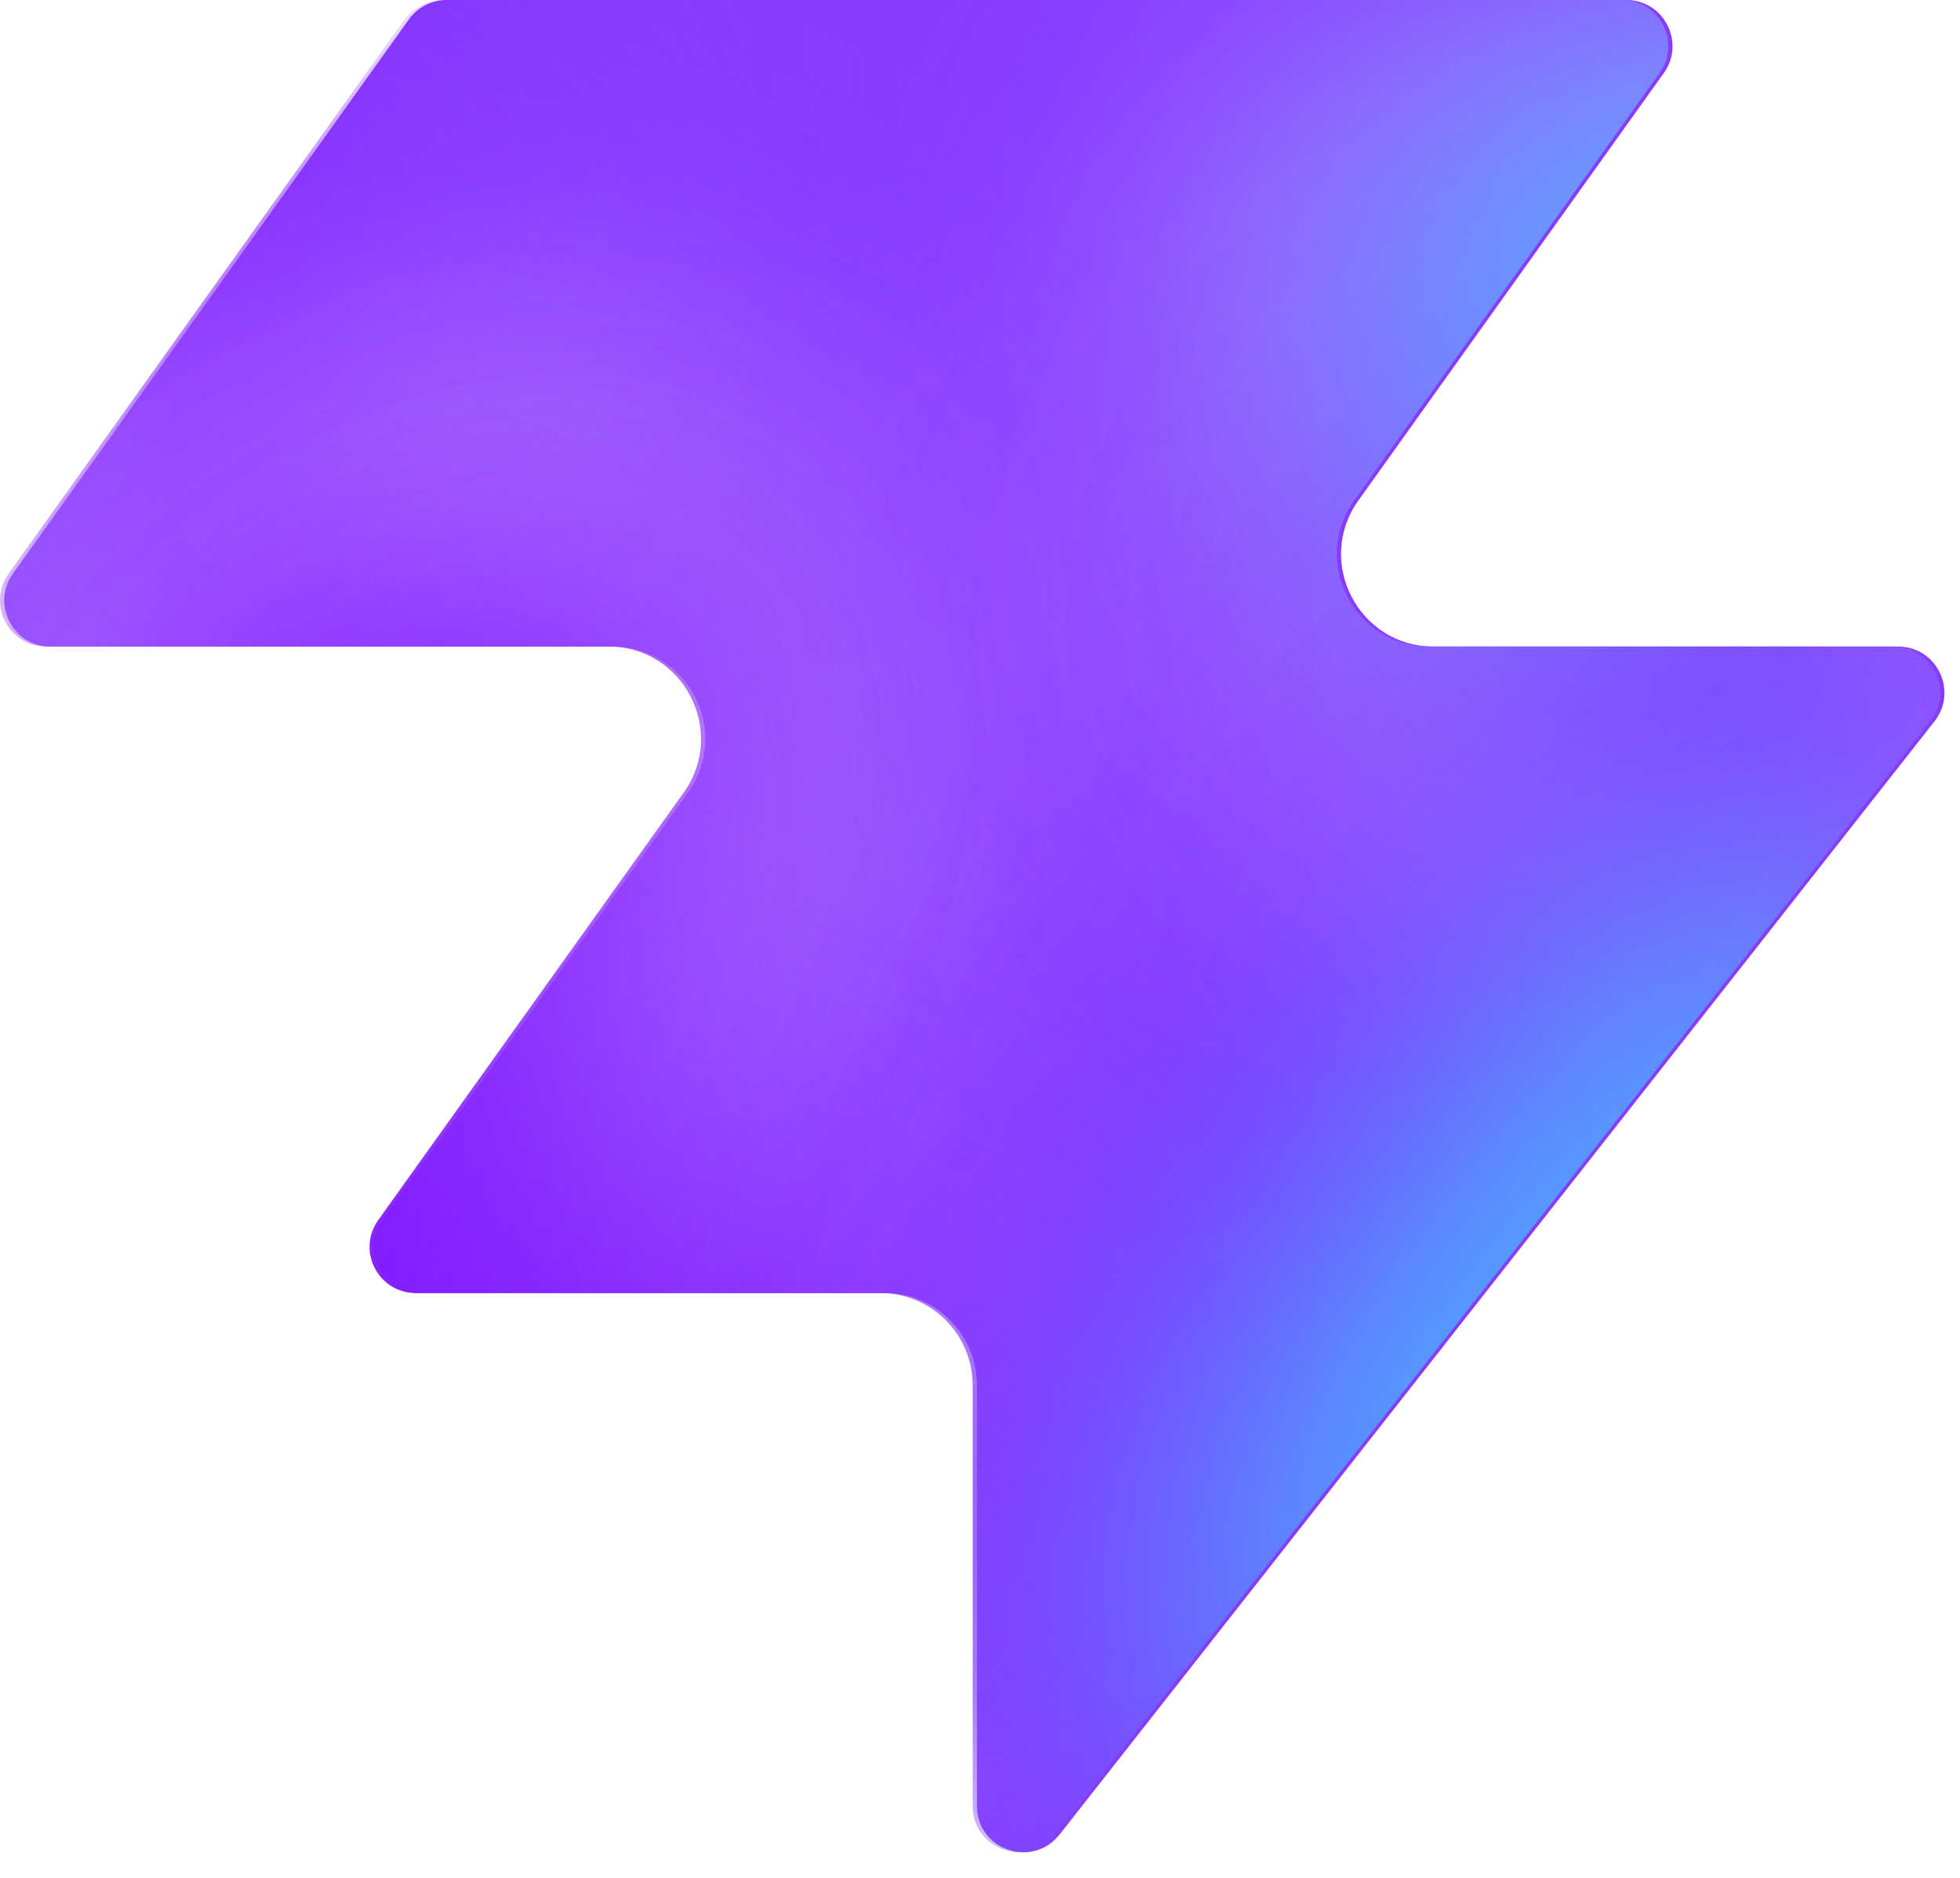
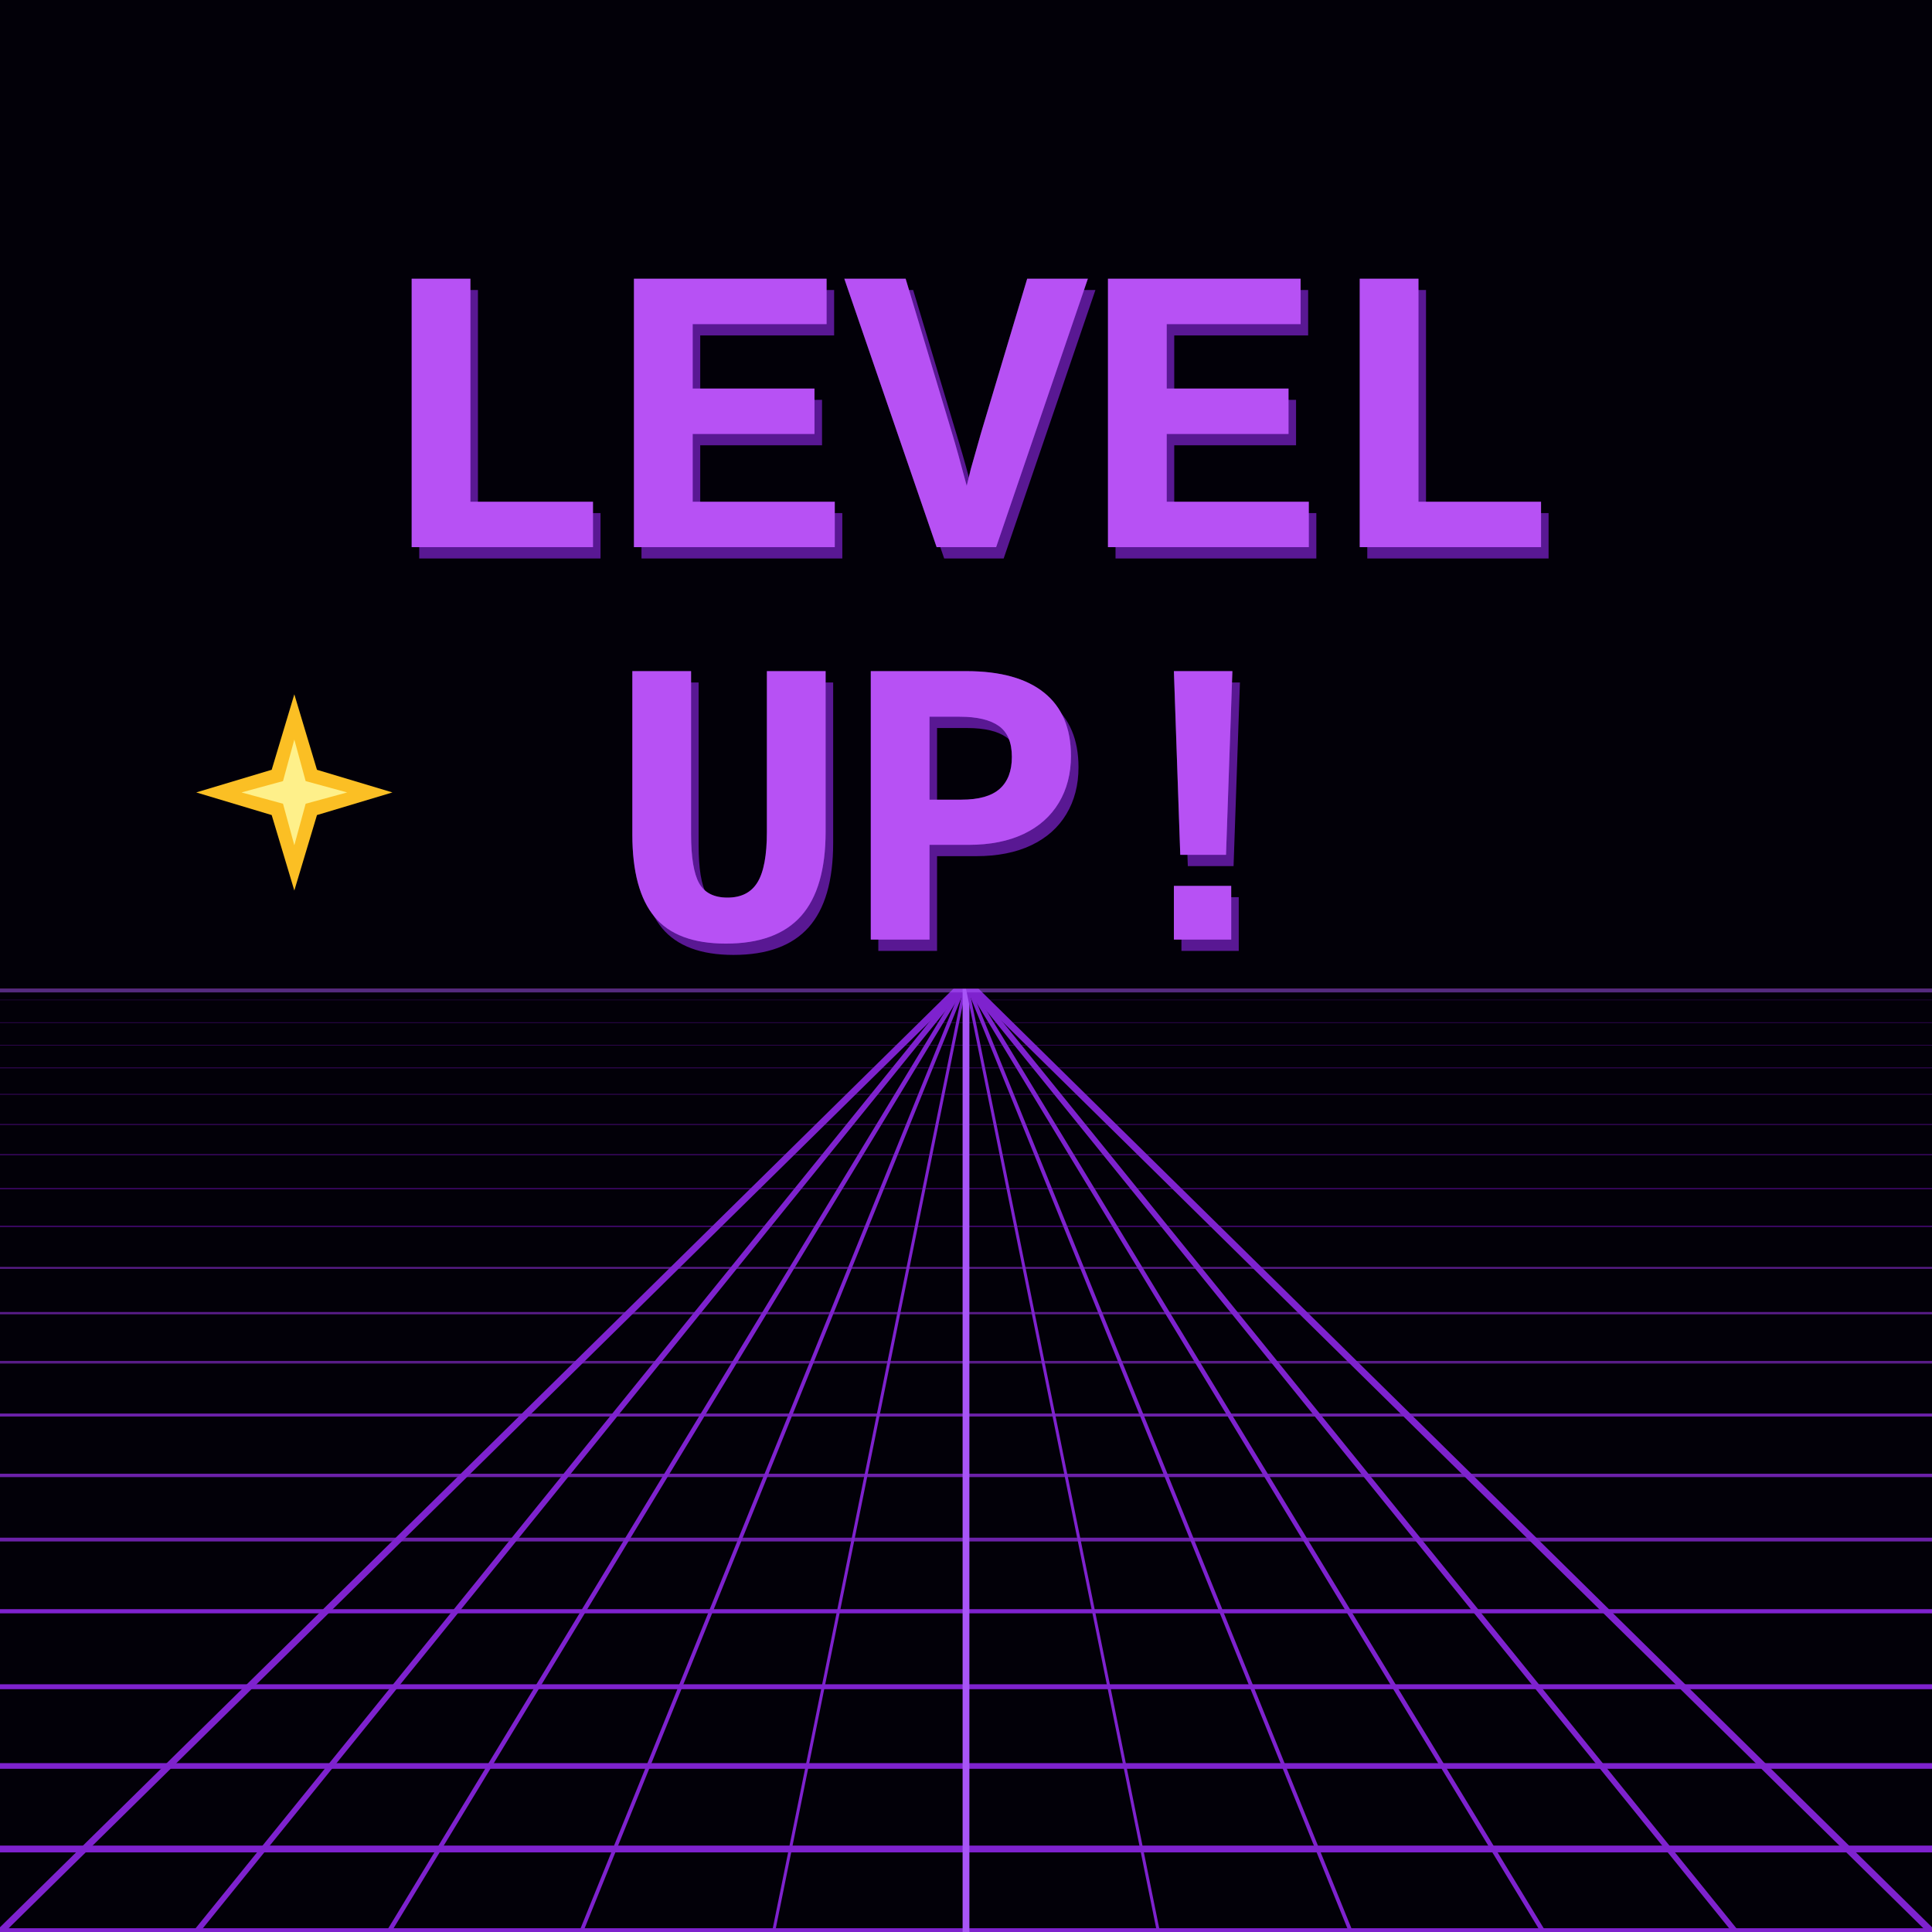
- <svg xmlns="http://www.w3.org/2000/svg" width="48" height="46" fill="none" viewBox="0 0 48 46">
-   <path fill="#863bff" d="M25.946 44.938c-.664.845-2.021.375-2.021-.698V33.937a2.26 2.26 0 0 0-2.262-2.262H10.287c-.92 0-1.456-1.04-.92-1.788l7.48-10.471c1.07-1.497 0-3.578-1.842-3.578H1.237c-.92 0-1.456-1.04-.92-1.788L10.013.474c.214-.297.556-.474.92-.474h28.894c.92 0 1.456 1.04.92 1.788l-7.48 10.471c-1.07 1.498 0 3.579 1.842 3.579h11.377c.943 0 1.473 1.088.89 1.83L25.947 44.94z" style="fill:#863bff;fill:color(display-p3 .525 .23 1);fill-opacity:1" />
-   <mask id="a" width="48" height="46" x="0" y="0" maskUnits="userSpaceOnUse" style="mask-type:alpha">
-     <path fill="#000" d="M25.842 44.938c-.664.844-2.021.375-2.021-.698V33.937a2.26 2.26 0 0 0-2.262-2.262H10.183c-.92 0-1.456-1.04-.92-1.788l7.48-10.471c1.07-1.498 0-3.579-1.842-3.579H1.133c-.92 0-1.456-1.04-.92-1.787L9.91.473c.214-.297.556-.474.92-.474h28.894c.92 0 1.456 1.04.92 1.788l-7.48 10.471c-1.07 1.498 0 3.578 1.842 3.578h11.377c.943 0 1.473 1.088.89 1.832L25.843 44.94z" style="fill:#000;fill-opacity:1" />
-   </mask>
-   <g mask="url(#a)">
-     <g filter="url(#b)">
-       <ellipse cx="5.508" cy="14.704" fill="#ede6ff" rx="5.508" ry="14.704" style="fill:#ede6ff;fill:color(display-p3 .927 .903 1);fill-opacity:1" transform="matrix(.00324 1 1 -.00324 -4.47 31.516)" />
-     </g>
-     <g filter="url(#c)">
-       <ellipse cx="10.399" cy="29.851" fill="#ede6ff" rx="10.399" ry="29.851" style="fill:#ede6ff;fill:color(display-p3 .927 .903 1);fill-opacity:1" transform="matrix(.00324 1 1 -.00324 -39.328 7.883)" />
-     </g>
-     <g filter="url(#d)">
-       <ellipse cx="5.508" cy="30.487" fill="#7e14ff" rx="5.508" ry="30.487" style="fill:#7e14ff;fill:color(display-p3 .492 .077 1);fill-opacity:1" transform="rotate(89.814 -25.913 -14.639)scale(1 -1)" />
-     </g>
-     <g filter="url(#e)">
-       <ellipse cx="5.508" cy="30.599" fill="#7e14ff" rx="5.508" ry="30.599" style="fill:#7e14ff;fill:color(display-p3 .492 .077 1);fill-opacity:1" transform="rotate(89.814 -32.644 -3.334)scale(1 -1)" />
-     </g>
-     <g filter="url(#f)">
-       <ellipse cx="5.508" cy="30.599" fill="#7e14ff" rx="5.508" ry="30.599" style="fill:#7e14ff;fill:color(display-p3 .492 .077 1);fill-opacity:1" transform="matrix(.00324 1 1 -.00324 -34.34 30.47)" />
-     </g>
-     <g filter="url(#g)">
-       <ellipse cx="14.072" cy="22.078" fill="#ede6ff" rx="14.072" ry="22.078" style="fill:#ede6ff;fill:color(display-p3 .927 .903 1);fill-opacity:1" transform="rotate(93.35 24.506 48.493)scale(-1 1)" />
-     </g>
-     <g filter="url(#h)">
-       <ellipse cx="3.47" cy="21.501" fill="#7e14ff" rx="3.47" ry="21.501" style="fill:#7e14ff;fill:color(display-p3 .492 .077 1);fill-opacity:1" transform="rotate(89.009 28.708 47.59)scale(-1 1)" />
-     </g>
-     <g filter="url(#i)">
-       <ellipse cx="3.47" cy="21.501" fill="#7e14ff" rx="3.47" ry="21.501" style="fill:#7e14ff;fill:color(display-p3 .492 .077 1);fill-opacity:1" transform="rotate(89.009 28.708 47.59)scale(-1 1)" />
-     </g>
-     <g filter="url(#j)">
-       <ellipse cx=".387" cy="8.972" fill="#7e14ff" rx="4.407" ry="29.108" style="fill:#7e14ff;fill:color(display-p3 .492 .077 1);fill-opacity:1" transform="rotate(39.51 .387 8.972)" />
-     </g>
-     <g filter="url(#k)">
-       <ellipse cx="47.523" cy="-6.092" fill="#7e14ff" rx="4.407" ry="29.108" style="fill:#7e14ff;fill:color(display-p3 .492 .077 1);fill-opacity:1" transform="rotate(37.892 47.523 -6.092)" />
-     </g>
-     <g filter="url(#l)">
-       <ellipse cx="41.412" cy="6.333" fill="#47bfff" rx="5.971" ry="9.665" style="fill:#47bfff;fill:color(display-p3 .28 .748 1);fill-opacity:1" transform="rotate(37.892 41.412 6.333)" />
-     </g>
-     <g filter="url(#m)">
-       <ellipse cx="-1.879" cy="38.332" fill="#7e14ff" rx="4.407" ry="29.108" style="fill:#7e14ff;fill:color(display-p3 .492 .077 1);fill-opacity:1" transform="rotate(37.892 -1.88 38.332)" />
-     </g>
-     <g filter="url(#n)">
-       <ellipse cx="-1.879" cy="38.332" fill="#7e14ff" rx="4.407" ry="29.108" style="fill:#7e14ff;fill:color(display-p3 .492 .077 1);fill-opacity:1" transform="rotate(37.892 -1.88 38.332)" />
-     </g>
-     <g filter="url(#o)">
-       <ellipse cx="35.651" cy="29.907" fill="#7e14ff" rx="4.407" ry="29.108" style="fill:#7e14ff;fill:color(display-p3 .492 .077 1);fill-opacity:1" transform="rotate(37.892 35.651 29.907)" />
-     </g>
-     <g filter="url(#p)">
-       <ellipse cx="38.418" cy="32.4" fill="#47bfff" rx="5.971" ry="15.297" style="fill:#47bfff;fill:color(display-p3 .28 .748 1);fill-opacity:1" transform="rotate(37.892 38.418 32.4)" />
-     </g>
+ <svg xmlns="http://www.w3.org/2000/svg" viewBox="0 0 512 512">
+   <rect width="512" height="512" fill="#020008" />
+   <line x1="0" y1="512" x2="512" y2="512" stroke="#7e22ce" stroke-width="2" />
+   <line x1="0" y1="490" x2="512" y2="490" stroke="#7e22ce" stroke-width="1.8" />
+   <line x1="0" y1="468" x2="512" y2="468" stroke="#7e22ce" stroke-width="1.5" />
+   <line x1="0" y1="447" x2="512" y2="447" stroke="#7e22ce" stroke-width="1.3" />
+   <line x1="0" y1="427" x2="512" y2="427" stroke="#7e22ce" stroke-width="1.1" />
+   <line x1="0" y1="408" x2="512" y2="408" stroke="#6B21A8" stroke-width="1" />
+   <line x1="0" y1="391" x2="512" y2="391" stroke="#6B21A8" stroke-width="0.9" />
+   <line x1="0" y1="375" x2="512" y2="375" stroke="#6B21A8" stroke-width="0.8" />
+   <line x1="0" y1="361" x2="512" y2="361" stroke="#581c87" stroke-width="0.7" />
+   <line x1="0" y1="348" x2="512" y2="348" stroke="#581c87" stroke-width="0.6" />
+   <line x1="0" y1="336" x2="512" y2="336" stroke="#581c87" stroke-width="0.5" />
+   <line x1="0" y1="325" x2="512" y2="325" stroke="#3b0764" stroke-width="0.4" />
+   <line x1="0" y1="315" x2="512" y2="315" stroke="#3b0764" stroke-width="0.35" />
+   <line x1="0" y1="306" x2="512" y2="306" stroke="#3b0764" stroke-width="0.3" />
+   <line x1="0" y1="298" x2="512" y2="298" stroke="#3b0764" stroke-width="0.25" />
+   <line x1="0" y1="290" x2="512" y2="290" stroke="#3b0764" stroke-width="0.2" />
+   <line x1="0" y1="283" x2="512" y2="283" stroke="#3b0764" stroke-width="0.2" />
+   <line x1="0" y1="277" x2="512" y2="277" stroke="#3b0764" stroke-width="0.15" />
+   <line x1="0" y1="271" x2="512" y2="271" stroke="#3b0764" stroke-width="0.15" />
+   <line x1="0" y1="265" x2="512" y2="265" stroke="#3b0764" stroke-width="0.1" />
+   <line x1="256" y1="260" x2="0" y2="512" stroke="#7e22ce" stroke-width="1.8" />
+   <line x1="256" y1="260" x2="52" y2="512" stroke="#7e22ce" stroke-width="1.5" />
+   <line x1="256" y1="260" x2="103" y2="512" stroke="#7e22ce" stroke-width="1.2" />
+   <line x1="256" y1="260" x2="154" y2="512" stroke="#7e22ce" stroke-width="1" />
+   <line x1="256" y1="260" x2="205" y2="512" stroke="#7e22ce" stroke-width="0.8" />
+   <line x1="256" y1="260" x2="256" y2="512" stroke="#A855F7" stroke-width="1.8" />
+   <line x1="256" y1="260" x2="307" y2="512" stroke="#7e22ce" stroke-width="0.8" />
+   <line x1="256" y1="260" x2="358" y2="512" stroke="#7e22ce" stroke-width="1" />
+   <line x1="256" y1="260" x2="409" y2="512" stroke="#7e22ce" stroke-width="1.2" />
+   <line x1="256" y1="260" x2="460" y2="512" stroke="#7e22ce" stroke-width="1.5" />
+   <line x1="256" y1="260" x2="512" y2="512" stroke="#7e22ce" stroke-width="1.8" />
+   <rect x="0" y="257" width="512" height="6" fill="#A855F7" opacity="0.5" />
+   <rect x="0" y="259" width="512" height="3" fill="#D946EF" opacity="0.7" />
+   <rect x="0" y="0" width="512" height="262" fill="#020008" />
+   <text x="258" y="148" text-anchor="middle" font-family="'Courier New', monospace" font-size="108" font-weight="900" fill="#7e22ce" opacity="0.7" letter-spacing="-2">LEVEL</text>
+   <text x="256" y="145" text-anchor="middle" font-family="'Courier New', monospace" font-size="108" font-weight="900" fill="#A855F7" letter-spacing="-2">LEVEL</text>
+   <text x="256" y="145" text-anchor="middle" font-family="'Courier New', monospace" font-size="108" font-weight="900" fill="#D946EF" opacity="0.3" letter-spacing="-2">LEVEL</text>
+   <text x="258" y="252" text-anchor="middle" font-family="'Courier New', monospace" font-size="108" font-weight="900" fill="#7e22ce" opacity="0.7" letter-spacing="-2">UP!</text>
+   <text x="256" y="249" text-anchor="middle" font-family="'Courier New', monospace" font-size="108" font-weight="900" fill="#A855F7" letter-spacing="-2">UP!</text>
+   <text x="256" y="249" text-anchor="middle" font-family="'Courier New', monospace" font-size="108" font-weight="900" fill="#D946EF" opacity="0.3" letter-spacing="-2">UP!</text>
+   <g transform="translate(78, 210)">
+     <path d="M0,-26 L6,-6 L26,0 L6,6 L0,26 L-6,6 L-26,0 L-6,-6 Z" fill="#FBBF24" />
+     <path d="M0,-14 L3,-3 L14,0 L3,3 L0,14 L-3,3 L-14,0 L-3,-3 Z" fill="#FEF08A" />
  </g>
-   <defs>
-     <filter id="b" width="60.045" height="41.654" x="-19.77" y="16.149" color-interpolation-filters="sRGB" filterUnits="userSpaceOnUse">
-       <feFlood flood-opacity="0" result="BackgroundImageFix" />
-       <feBlend in="SourceGraphic" in2="BackgroundImageFix" result="shape" />
-       <feGaussianBlur result="effect1_foregroundBlur_2002_17158" stdDeviation="7.659" />
-     </filter>
-     <filter id="c" width="90.34" height="51.437" x="-54.613" y="-7.533" color-interpolation-filters="sRGB" filterUnits="userSpaceOnUse">
-       <feFlood flood-opacity="0" result="BackgroundImageFix" />
-       <feBlend in="SourceGraphic" in2="BackgroundImageFix" result="shape" />
-       <feGaussianBlur result="effect1_foregroundBlur_2002_17158" stdDeviation="7.659" />
-     </filter>
-     <filter id="d" width="79.355" height="29.4" x="-49.64" y="2.03" color-interpolation-filters="sRGB" filterUnits="userSpaceOnUse">
-       <feFlood flood-opacity="0" result="BackgroundImageFix" />
-       <feBlend in="SourceGraphic" in2="BackgroundImageFix" result="shape" />
-       <feGaussianBlur result="effect1_foregroundBlur_2002_17158" stdDeviation="4.596" />
-     </filter>
-     <filter id="e" width="79.579" height="29.4" x="-45.045" y="20.029" color-interpolation-filters="sRGB" filterUnits="userSpaceOnUse">
-       <feFlood flood-opacity="0" result="BackgroundImageFix" />
-       <feBlend in="SourceGraphic" in2="BackgroundImageFix" result="shape" />
-       <feGaussianBlur result="effect1_foregroundBlur_2002_17158" stdDeviation="4.596" />
-     </filter>
-     <filter id="f" width="79.579" height="29.4" x="-43.513" y="21.178" color-interpolation-filters="sRGB" filterUnits="userSpaceOnUse">
-       <feFlood flood-opacity="0" result="BackgroundImageFix" />
-       <feBlend in="SourceGraphic" in2="BackgroundImageFix" result="shape" />
-       <feGaussianBlur result="effect1_foregroundBlur_2002_17158" stdDeviation="4.596" />
-     </filter>
-     <filter id="g" width="74.749" height="58.852" x="15.756" y="-17.901" color-interpolation-filters="sRGB" filterUnits="userSpaceOnUse">
-       <feFlood flood-opacity="0" result="BackgroundImageFix" />
-       <feBlend in="SourceGraphic" in2="BackgroundImageFix" result="shape" />
-       <feGaussianBlur result="effect1_foregroundBlur_2002_17158" stdDeviation="7.659" />
-     </filter>
-     <filter id="h" width="61.377" height="25.362" x="23.548" y="2.284" color-interpolation-filters="sRGB" filterUnits="userSpaceOnUse">
-       <feFlood flood-opacity="0" result="BackgroundImageFix" />
-       <feBlend in="SourceGraphic" in2="BackgroundImageFix" result="shape" />
-       <feGaussianBlur result="effect1_foregroundBlur_2002_17158" stdDeviation="4.596" />
-     </filter>
-     <filter id="i" width="61.377" height="25.362" x="23.548" y="2.284" color-interpolation-filters="sRGB" filterUnits="userSpaceOnUse">
-       <feFlood flood-opacity="0" result="BackgroundImageFix" />
-       <feBlend in="SourceGraphic" in2="BackgroundImageFix" result="shape" />
-       <feGaussianBlur result="effect1_foregroundBlur_2002_17158" stdDeviation="4.596" />
-     </filter>
-     <filter id="j" width="56.045" height="63.649" x="-27.636" y="-22.853" color-interpolation-filters="sRGB" filterUnits="userSpaceOnUse">
-       <feFlood flood-opacity="0" result="BackgroundImageFix" />
-       <feBlend in="SourceGraphic" in2="BackgroundImageFix" result="shape" />
-       <feGaussianBlur result="effect1_foregroundBlur_2002_17158" stdDeviation="4.596" />
-     </filter>
-     <filter id="k" width="54.814" height="64.646" x="20.116" y="-38.415" color-interpolation-filters="sRGB" filterUnits="userSpaceOnUse">
-       <feFlood flood-opacity="0" result="BackgroundImageFix" />
-       <feBlend in="SourceGraphic" in2="BackgroundImageFix" result="shape" />
-       <feGaussianBlur result="effect1_foregroundBlur_2002_17158" stdDeviation="4.596" />
-     </filter>
-     <filter id="l" width="33.541" height="35.313" x="24.641" y="-11.323" color-interpolation-filters="sRGB" filterUnits="userSpaceOnUse">
-       <feFlood flood-opacity="0" result="BackgroundImageFix" />
-       <feBlend in="SourceGraphic" in2="BackgroundImageFix" result="shape" />
-       <feGaussianBlur result="effect1_foregroundBlur_2002_17158" stdDeviation="4.596" />
-     </filter>
-     <filter id="m" width="54.814" height="64.646" x="-29.286" y="6.009" color-interpolation-filters="sRGB" filterUnits="userSpaceOnUse">
-       <feFlood flood-opacity="0" result="BackgroundImageFix" />
-       <feBlend in="SourceGraphic" in2="BackgroundImageFix" result="shape" />
-       <feGaussianBlur result="effect1_foregroundBlur_2002_17158" stdDeviation="4.596" />
-     </filter>
-     <filter id="n" width="54.814" height="64.646" x="-29.286" y="6.009" color-interpolation-filters="sRGB" filterUnits="userSpaceOnUse">
-       <feFlood flood-opacity="0" result="BackgroundImageFix" />
-       <feBlend in="SourceGraphic" in2="BackgroundImageFix" result="shape" />
-       <feGaussianBlur result="effect1_foregroundBlur_2002_17158" stdDeviation="4.596" />
-     </filter>
-     <filter id="o" width="54.814" height="64.646" x="8.244" y="-2.416" color-interpolation-filters="sRGB" filterUnits="userSpaceOnUse">
-       <feFlood flood-opacity="0" result="BackgroundImageFix" />
-       <feBlend in="SourceGraphic" in2="BackgroundImageFix" result="shape" />
-       <feGaussianBlur result="effect1_foregroundBlur_2002_17158" stdDeviation="4.596" />
-     </filter>
-     <filter id="p" width="39.409" height="43.623" x="18.713" y="10.588" color-interpolation-filters="sRGB" filterUnits="userSpaceOnUse">
-       <feFlood flood-opacity="0" result="BackgroundImageFix" />
-       <feBlend in="SourceGraphic" in2="BackgroundImageFix" result="shape" />
-       <feGaussianBlur result="effect1_foregroundBlur_2002_17158" stdDeviation="4.596" />
-     </filter>
-   </defs>
</svg>
